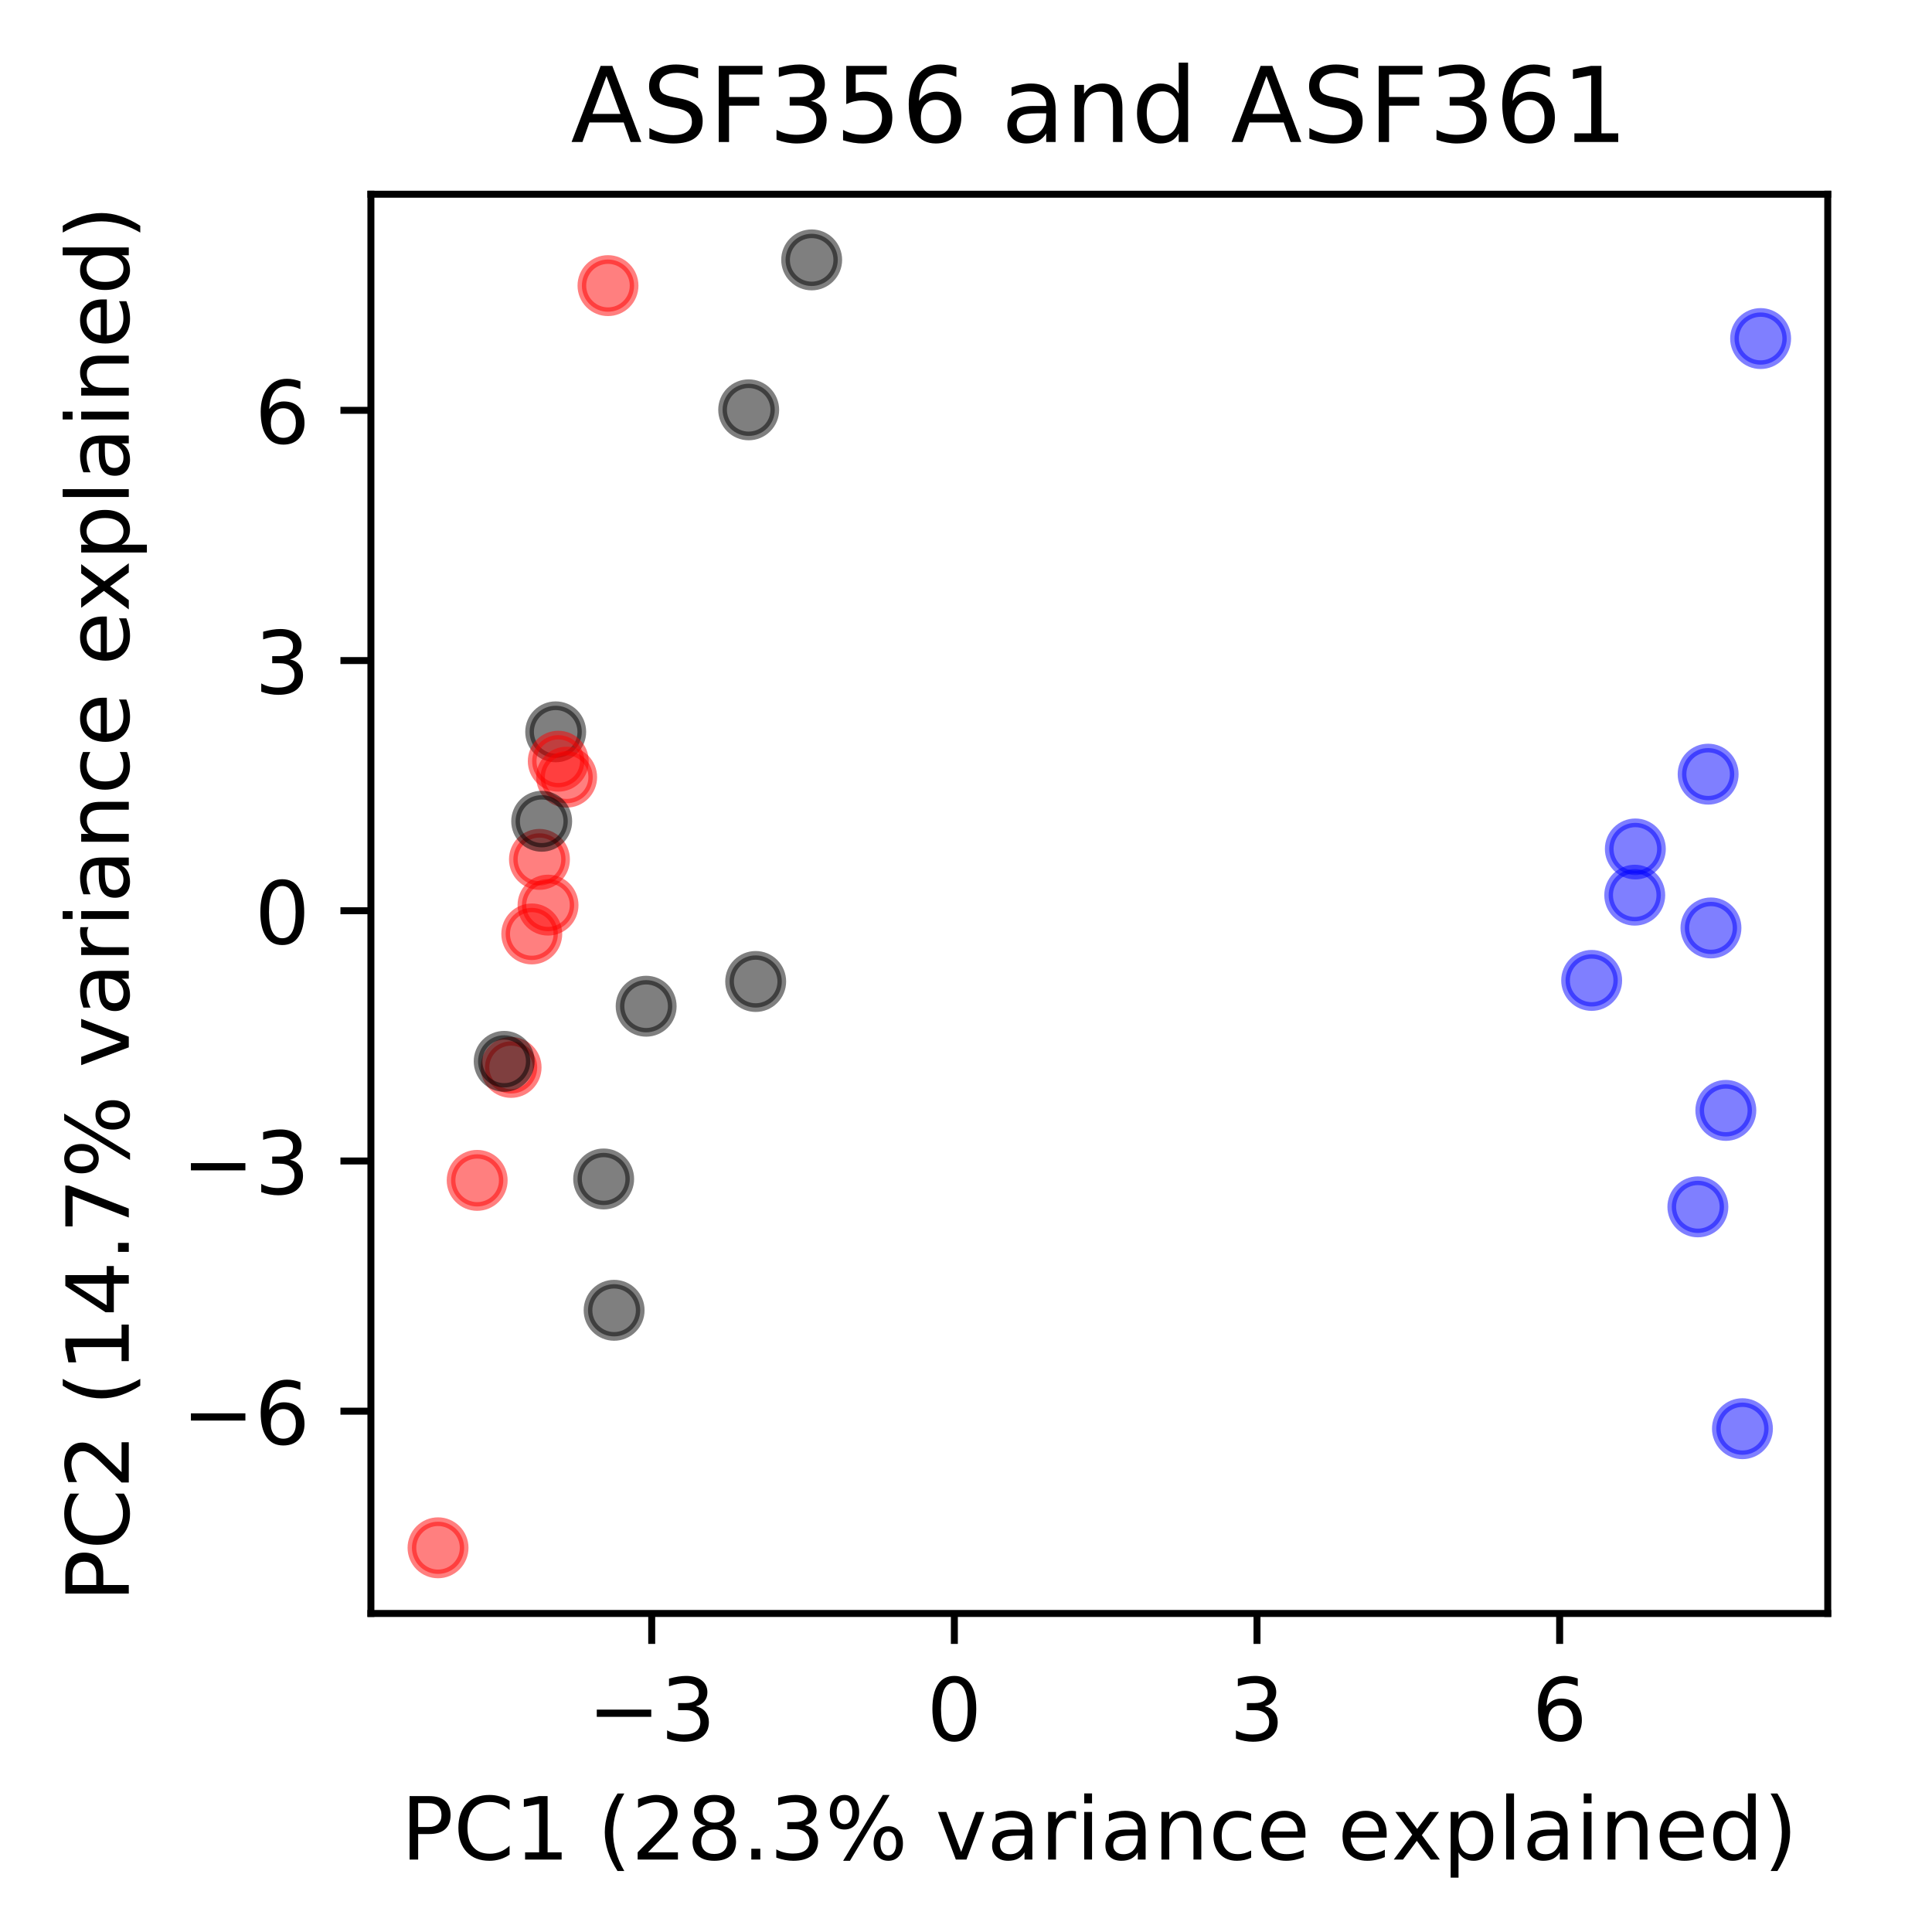
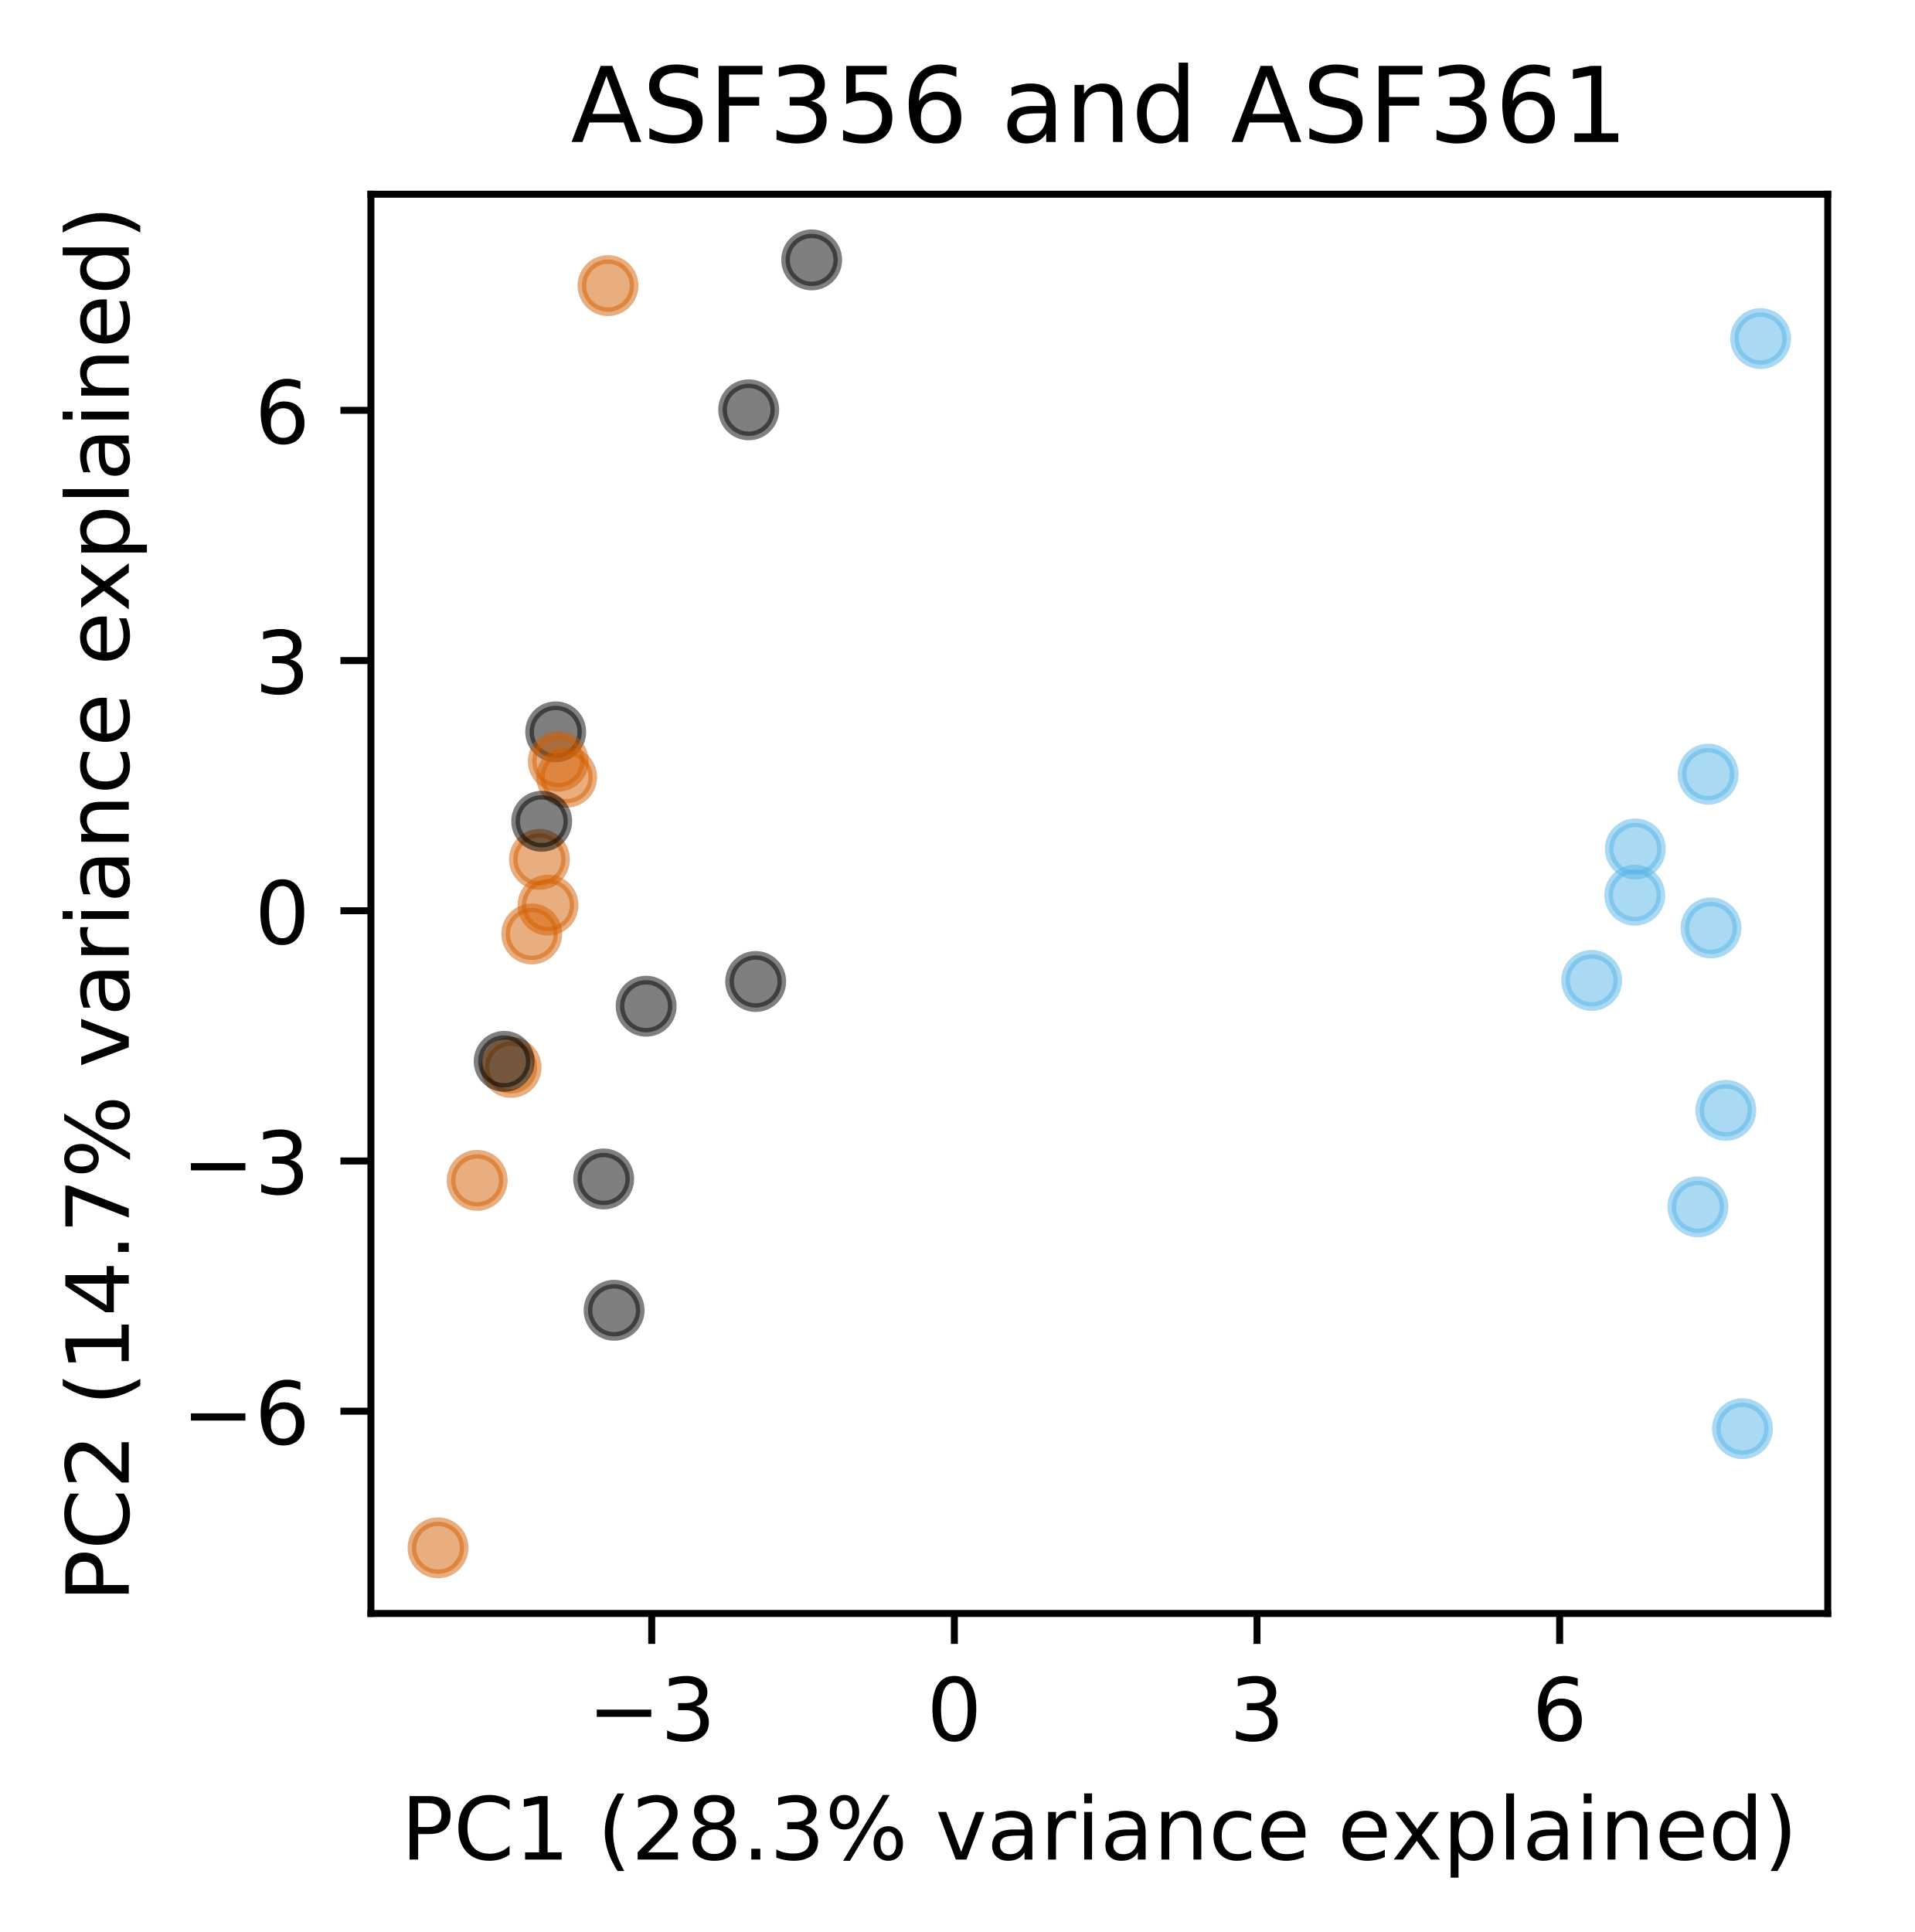
<svg xmlns="http://www.w3.org/2000/svg" xmlns:xlink="http://www.w3.org/1999/xlink" height="222pt" version="1.1" viewBox="0 0 220 222" width="220pt">
  <defs>
    <style type="text/css">
*{stroke-linecap:butt;stroke-linejoin:round;}
  </style>
  </defs>
  <g id="figure_1">
    <g id="patch_1">
      <path d="M 0 222.954  L 220.72 222.954  L 220.72 0  L 0 0  z " style="fill:#ffffff;" />
    </g>
    <g id="axes_1">
      <g id="patch_2">
        <path d="M 42.62 185.398  L 210.02 185.398  L 210.02 22.318  L 42.62 22.318  z " style="fill:#ffffff;" />
      </g>
      <g id="PathCollection_1">
        <defs>
-           <path d="M 0 3  C 0.796 3 1.559 2.684 2.121 2.121  C 2.684 1.559 3 0.796 3 0  C 3 -0.796 2.684 -1.559 2.121 -2.121  C 1.559 -2.684 0.796 -3 0 -3  C -0.796 -3 -1.559 -2.684 -2.121 -2.121  C -2.684 -1.559 -3 -0.796 -3 0  C -3 0.796 -2.684 1.559 -2.121 2.121  C -1.559 2.684 -0.796 3 0 3  z " id="C0_0_1875dceab3" />
+           <path d="M 0 3  C 0.796 3 1.559 2.684 2.121 2.121  C 2.684 1.559 3 0.796 3 0  C 3 -0.796 2.684 -1.559 2.121 -2.121  C 1.559 -2.684 0.796 -3 0 -3  C -0.796 -3 -1.559 -2.684 -2.121 -2.121  C -2.684 -1.559 -3 -0.796 -3 0  C -3 0.796 -2.684 1.559 -2.121 2.121  C -1.559 2.684 -0.796 3 0 3  z " id="C0_0_5674d48b1c" />
        </defs>
-         <g clip-path="url(#p9a35d779be)">
-           <use style="fill:#0000ff;fill-opacity:0.5;stroke:#0000ff;stroke-opacity:0.5;" x="200.218" xlink:href="#C0_0_1875dceab3" y="164.167" />
-         </g>
-         <g clip-path="url(#p9a35d779be)">
-           <use style="fill:#ff0000;fill-opacity:0.5;stroke:#ff0000;stroke-opacity:0.5;" x="50.333" xlink:href="#C0_0_1875dceab3" y="177.853" />
-         </g>
-         <g clip-path="url(#p9a35d779be)">
-           <use style="fill-opacity:0.5;stroke:#000000;stroke-opacity:0.5;" x="74.247" xlink:href="#C0_0_1875dceab3" y="115.622" />
-         </g>
-         <g clip-path="url(#p9a35d779be)">
-           <use style="fill:#0000ff;fill-opacity:0.5;stroke:#0000ff;stroke-opacity:0.5;" x="202.307" xlink:href="#C0_0_1875dceab3" y="38.903" />
-         </g>
-         <g clip-path="url(#p9a35d779be)">
-           <use style="fill:#0000ff;fill-opacity:0.5;stroke:#0000ff;stroke-opacity:0.5;" x="187.912" xlink:href="#C0_0_1875dceab3" y="97.551" />
-         </g>
-         <g clip-path="url(#p9a35d779be)">
-           <use style="fill-opacity:0.5;stroke:#000000;stroke-opacity:0.5;" x="86.029" xlink:href="#C0_0_1875dceab3" y="47.092" />
-         </g>
-         <g clip-path="url(#p9a35d779be)">
-           <use style="fill:#ff0000;fill-opacity:0.5;stroke:#ff0000;stroke-opacity:0.5;" x="69.862" xlink:href="#C0_0_1875dceab3" y="32.82" />
-         </g>
-         <g clip-path="url(#p9a35d779be)">
-           <use style="fill-opacity:0.5;stroke:#000000;stroke-opacity:0.5;" x="93.266" xlink:href="#C0_0_1875dceab3" y="29.863" />
-         </g>
-         <g clip-path="url(#p9a35d779be)">
-           <use style="fill:#ff0000;fill-opacity:0.5;stroke:#ff0000;stroke-opacity:0.5;" x="54.831" xlink:href="#C0_0_1875dceab3" y="135.632" />
-         </g>
-         <g clip-path="url(#p9a35d779be)">
-           <use style="fill-opacity:0.5;stroke:#000000;stroke-opacity:0.5;" x="63.853" xlink:href="#C0_0_1875dceab3" y="84.094" />
-         </g>
-         <g clip-path="url(#p9a35d779be)">
-           <use style="fill:#ff0000;fill-opacity:0.5;stroke:#ff0000;stroke-opacity:0.5;" x="58.728" xlink:href="#C0_0_1875dceab3" y="122.654" />
-         </g>
-         <g clip-path="url(#p9a35d779be)">
-           <use style="fill:#0000ff;fill-opacity:0.5;stroke:#0000ff;stroke-opacity:0.5;" x="198.31" xlink:href="#C0_0_1875dceab3" y="127.592" />
-         </g>
-         <g clip-path="url(#p9a35d779be)">
-           <use style="fill:#0000ff;fill-opacity:0.5;stroke:#0000ff;stroke-opacity:0.5;" x="187.843" xlink:href="#C0_0_1875dceab3" y="102.862" />
-         </g>
-         <g clip-path="url(#p9a35d779be)">
-           <use style="fill:#ff0000;fill-opacity:0.5;stroke:#ff0000;stroke-opacity:0.5;" x="61.104" xlink:href="#C0_0_1875dceab3" y="107.316" />
-         </g>
-         <g clip-path="url(#p9a35d779be)">
-           <use style="fill-opacity:0.5;stroke:#000000;stroke-opacity:0.5;" x="57.934" xlink:href="#C0_0_1875dceab3" y="121.958" />
-         </g>
-         <g clip-path="url(#p9a35d779be)">
-           <use style="fill-opacity:0.5;stroke:#000000;stroke-opacity:0.5;" x="69.364" xlink:href="#C0_0_1875dceab3" y="135.471" />
-         </g>
-         <g clip-path="url(#p9a35d779be)">
-           <use style="fill:#ff0000;fill-opacity:0.5;stroke:#ff0000;stroke-opacity:0.5;" x="64.149" xlink:href="#C0_0_1875dceab3" y="87.468" />
-         </g>
-         <g clip-path="url(#p9a35d779be)">
-           <use style="fill:#0000ff;fill-opacity:0.5;stroke:#0000ff;stroke-opacity:0.5;" x="195.097" xlink:href="#C0_0_1875dceab3" y="138.677" />
-         </g>
-         <g clip-path="url(#p9a35d779be)">
-           <use style="fill:#0000ff;fill-opacity:0.5;stroke:#0000ff;stroke-opacity:0.5;" x="196.277" xlink:href="#C0_0_1875dceab3" y="88.957" />
-         </g>
-         <g clip-path="url(#p9a35d779be)">
-           <use style="fill:#ff0000;fill-opacity:0.5;stroke:#ff0000;stroke-opacity:0.5;" x="61.986" xlink:href="#C0_0_1875dceab3" y="98.749" />
-         </g>
-         <g clip-path="url(#p9a35d779be)">
-           <use style="fill-opacity:0.5;stroke:#000000;stroke-opacity:0.5;" x="70.567" xlink:href="#C0_0_1875dceab3" y="150.561" />
-         </g>
-         <g clip-path="url(#p9a35d779be)">
-           <use style="fill:#ff0000;fill-opacity:0.5;stroke:#ff0000;stroke-opacity:0.5;" x="65.111" xlink:href="#C0_0_1875dceab3" y="89.301" />
-         </g>
-         <g clip-path="url(#p9a35d779be)">
-           <use style="fill-opacity:0.5;stroke:#000000;stroke-opacity:0.5;" x="62.243" xlink:href="#C0_0_1875dceab3" y="94.37" />
-         </g>
-         <g clip-path="url(#p9a35d779be)">
-           <use style="fill:#0000ff;fill-opacity:0.5;stroke:#0000ff;stroke-opacity:0.5;" x="182.893" xlink:href="#C0_0_1875dceab3" y="112.656" />
-         </g>
-         <g clip-path="url(#p9a35d779be)">
-           <use style="fill:#ff0000;fill-opacity:0.5;stroke:#ff0000;stroke-opacity:0.5;" x="62.972" xlink:href="#C0_0_1875dceab3" y="104.005" />
-         </g>
-         <g clip-path="url(#p9a35d779be)">
-           <use style="fill:#0000ff;fill-opacity:0.5;stroke:#0000ff;stroke-opacity:0.5;" x="196.6" xlink:href="#C0_0_1875dceab3" y="106.627" />
-         </g>
-         <g clip-path="url(#p9a35d779be)">
-           <use style="fill-opacity:0.5;stroke:#000000;stroke-opacity:0.5;" x="86.833" xlink:href="#C0_0_1875dceab3" y="112.78" />
+         <g clip-path="url(#pe8725be6cf)">
+           <use style="fill:#56b4e9;fill-opacity:0.5;stroke:#56b4e9;stroke-opacity:0.5;" x="200.218" xlink:href="#C0_0_5674d48b1c" y="164.167" />
+         </g>
+         <g clip-path="url(#pe8725be6cf)">
+           <use style="fill:#d55e00;fill-opacity:0.5;stroke:#d55e00;stroke-opacity:0.5;" x="50.333" xlink:href="#C0_0_5674d48b1c" y="177.853" />
+         </g>
+         <g clip-path="url(#pe8725be6cf)">
+           <use style="fill-opacity:0.5;stroke:#000000;stroke-opacity:0.5;" x="74.247" xlink:href="#C0_0_5674d48b1c" y="115.622" />
+         </g>
+         <g clip-path="url(#pe8725be6cf)">
+           <use style="fill:#56b4e9;fill-opacity:0.5;stroke:#56b4e9;stroke-opacity:0.5;" x="202.307" xlink:href="#C0_0_5674d48b1c" y="38.903" />
+         </g>
+         <g clip-path="url(#pe8725be6cf)">
+           <use style="fill:#56b4e9;fill-opacity:0.5;stroke:#56b4e9;stroke-opacity:0.5;" x="187.912" xlink:href="#C0_0_5674d48b1c" y="97.551" />
+         </g>
+         <g clip-path="url(#pe8725be6cf)">
+           <use style="fill-opacity:0.5;stroke:#000000;stroke-opacity:0.5;" x="86.029" xlink:href="#C0_0_5674d48b1c" y="47.092" />
+         </g>
+         <g clip-path="url(#pe8725be6cf)">
+           <use style="fill:#d55e00;fill-opacity:0.5;stroke:#d55e00;stroke-opacity:0.5;" x="69.862" xlink:href="#C0_0_5674d48b1c" y="32.82" />
+         </g>
+         <g clip-path="url(#pe8725be6cf)">
+           <use style="fill-opacity:0.5;stroke:#000000;stroke-opacity:0.5;" x="93.266" xlink:href="#C0_0_5674d48b1c" y="29.863" />
+         </g>
+         <g clip-path="url(#pe8725be6cf)">
+           <use style="fill:#d55e00;fill-opacity:0.5;stroke:#d55e00;stroke-opacity:0.5;" x="54.831" xlink:href="#C0_0_5674d48b1c" y="135.632" />
+         </g>
+         <g clip-path="url(#pe8725be6cf)">
+           <use style="fill-opacity:0.5;stroke:#000000;stroke-opacity:0.5;" x="63.853" xlink:href="#C0_0_5674d48b1c" y="84.094" />
+         </g>
+         <g clip-path="url(#pe8725be6cf)">
+           <use style="fill:#d55e00;fill-opacity:0.5;stroke:#d55e00;stroke-opacity:0.5;" x="58.728" xlink:href="#C0_0_5674d48b1c" y="122.654" />
+         </g>
+         <g clip-path="url(#pe8725be6cf)">
+           <use style="fill:#56b4e9;fill-opacity:0.5;stroke:#56b4e9;stroke-opacity:0.5;" x="198.31" xlink:href="#C0_0_5674d48b1c" y="127.592" />
+         </g>
+         <g clip-path="url(#pe8725be6cf)">
+           <use style="fill:#56b4e9;fill-opacity:0.5;stroke:#56b4e9;stroke-opacity:0.5;" x="187.843" xlink:href="#C0_0_5674d48b1c" y="102.862" />
+         </g>
+         <g clip-path="url(#pe8725be6cf)">
+           <use style="fill:#d55e00;fill-opacity:0.5;stroke:#d55e00;stroke-opacity:0.5;" x="61.104" xlink:href="#C0_0_5674d48b1c" y="107.316" />
+         </g>
+         <g clip-path="url(#pe8725be6cf)">
+           <use style="fill-opacity:0.5;stroke:#000000;stroke-opacity:0.5;" x="57.934" xlink:href="#C0_0_5674d48b1c" y="121.958" />
+         </g>
+         <g clip-path="url(#pe8725be6cf)">
+           <use style="fill-opacity:0.5;stroke:#000000;stroke-opacity:0.5;" x="69.364" xlink:href="#C0_0_5674d48b1c" y="135.471" />
+         </g>
+         <g clip-path="url(#pe8725be6cf)">
+           <use style="fill:#d55e00;fill-opacity:0.5;stroke:#d55e00;stroke-opacity:0.5;" x="64.149" xlink:href="#C0_0_5674d48b1c" y="87.468" />
+         </g>
+         <g clip-path="url(#pe8725be6cf)">
+           <use style="fill:#56b4e9;fill-opacity:0.5;stroke:#56b4e9;stroke-opacity:0.5;" x="195.097" xlink:href="#C0_0_5674d48b1c" y="138.677" />
+         </g>
+         <g clip-path="url(#pe8725be6cf)">
+           <use style="fill:#56b4e9;fill-opacity:0.5;stroke:#56b4e9;stroke-opacity:0.5;" x="196.277" xlink:href="#C0_0_5674d48b1c" y="88.957" />
+         </g>
+         <g clip-path="url(#pe8725be6cf)">
+           <use style="fill:#d55e00;fill-opacity:0.5;stroke:#d55e00;stroke-opacity:0.5;" x="61.986" xlink:href="#C0_0_5674d48b1c" y="98.749" />
+         </g>
+         <g clip-path="url(#pe8725be6cf)">
+           <use style="fill-opacity:0.5;stroke:#000000;stroke-opacity:0.5;" x="70.567" xlink:href="#C0_0_5674d48b1c" y="150.561" />
+         </g>
+         <g clip-path="url(#pe8725be6cf)">
+           <use style="fill:#d55e00;fill-opacity:0.5;stroke:#d55e00;stroke-opacity:0.5;" x="65.111" xlink:href="#C0_0_5674d48b1c" y="89.301" />
+         </g>
+         <g clip-path="url(#pe8725be6cf)">
+           <use style="fill-opacity:0.5;stroke:#000000;stroke-opacity:0.5;" x="62.243" xlink:href="#C0_0_5674d48b1c" y="94.37" />
+         </g>
+         <g clip-path="url(#pe8725be6cf)">
+           <use style="fill:#56b4e9;fill-opacity:0.5;stroke:#56b4e9;stroke-opacity:0.5;" x="182.893" xlink:href="#C0_0_5674d48b1c" y="112.656" />
+         </g>
+         <g clip-path="url(#pe8725be6cf)">
+           <use style="fill:#d55e00;fill-opacity:0.5;stroke:#d55e00;stroke-opacity:0.5;" x="62.972" xlink:href="#C0_0_5674d48b1c" y="104.005" />
+         </g>
+         <g clip-path="url(#pe8725be6cf)">
+           <use style="fill:#56b4e9;fill-opacity:0.5;stroke:#56b4e9;stroke-opacity:0.5;" x="196.6" xlink:href="#C0_0_5674d48b1c" y="106.627" />
+         </g>
+         <g clip-path="url(#pe8725be6cf)">
+           <use style="fill-opacity:0.5;stroke:#000000;stroke-opacity:0.5;" x="86.833" xlink:href="#C0_0_5674d48b1c" y="112.78" />
        </g>
      </g>
      <g id="matplotlib.axis_1">
        <g id="xtick_1">
          <g id="line2d_1">
            <defs>
-               <path d="M 0 0  L 0 3.5  " id="ma70f7fa010" style="stroke:#000000;stroke-width:0.8;" />
-             </defs>
-             <g>
-               <use style="stroke:#000000;stroke-width:0.8;" x="74.886" xlink:href="#ma70f7fa010" y="185.398" />
+               <path d="M 0 0  L 0 3.5  " id="mc712385e44" style="stroke:#000000;stroke-width:0.8;" />
+             </defs>
+             <g>
+               <use style="stroke:#000000;stroke-width:0.8;" x="74.886" xlink:href="#mc712385e44" y="185.398" />
            </g>
          </g>
          <g id="text_1">
            <defs>
              <path d="M 10.594 35.5  L 73.188 35.5  L 73.188 27.203  L 10.594 27.203  z " id="DejaVuSans-2212" />
              <path d="M 40.578 39.312  Q 47.656 37.797 51.625 33  Q 55.609 28.219 55.609 21.188  Q 55.609 10.406 48.188 4.484  Q 40.766 -1.422 27.094 -1.422  Q 22.516 -1.422 17.656 -0.516  Q 12.797 0.391 7.625 2.203  L 7.625 11.719  Q 11.719 9.328 16.594 8.109  Q 21.484 6.891 26.812 6.891  Q 36.078 6.891 40.938 10.547  Q 45.797 14.203 45.797 21.188  Q 45.797 27.641 41.281 31.266  Q 36.766 34.906 28.719 34.906  L 20.219 34.906  L 20.219 43.016  L 29.109 43.016  Q 36.375 43.016 40.234 45.922  Q 44.094 48.828 44.094 54.297  Q 44.094 59.906 40.109 62.906  Q 36.141 65.922 28.719 65.922  Q 24.656 65.922 20.016 65.031  Q 15.375 64.156 9.812 62.312  L 9.812 71.094  Q 15.438 72.656 20.344 73.438  Q 25.25 74.219 29.594 74.219  Q 40.828 74.219 47.359 69.109  Q 53.906 64.016 53.906 55.328  Q 53.906 49.266 50.438 45.094  Q 46.969 40.922 40.578 39.312  z " id="DejaVuSans-33" />
            </defs>
            <g transform="translate(67.51493 199.9966)scale(0.1 -0.1)">
              <use xlink:href="#DejaVuSans-2212" />
              <use x="83.789" xlink:href="#DejaVuSans-33" />
            </g>
          </g>
        </g>
        <g id="xtick_2">
          <g id="line2d_2">
            <g>
-               <use style="stroke:#000000;stroke-width:0.8;" x="109.662" xlink:href="#ma70f7fa010" y="185.398" />
+               <use style="stroke:#000000;stroke-width:0.8;" x="109.662" xlink:href="#mc712385e44" y="185.398" />
            </g>
          </g>
          <g id="text_2">
            <defs>
              <path d="M 31.781 66.406  Q 24.172 66.406 20.328 58.906  Q 16.5 51.422 16.5 36.375  Q 16.5 21.391 20.328 13.891  Q 24.172 6.391 31.781 6.391  Q 39.453 6.391 43.281 13.891  Q 47.125 21.391 47.125 36.375  Q 47.125 51.422 43.281 58.906  Q 39.453 66.406 31.781 66.406  z M 31.781 74.219  Q 44.047 74.219 50.516 64.516  Q 56.984 54.828 56.984 36.375  Q 56.984 17.969 50.516 8.266  Q 44.047 -1.422 31.781 -1.422  Q 19.531 -1.422 13.062 8.266  Q 6.594 17.969 6.594 36.375  Q 6.594 54.828 13.062 64.516  Q 19.531 74.219 31.781 74.219  z " id="DejaVuSans-30" />
            </defs>
            <g transform="translate(106.4806 199.9966)scale(0.1 -0.1)">
              <use xlink:href="#DejaVuSans-30" />
            </g>
          </g>
        </g>
        <g id="xtick_3">
          <g id="line2d_3">
            <g>
-               <use style="stroke:#000000;stroke-width:0.8;" x="144.438" xlink:href="#ma70f7fa010" y="185.398" />
+               <use style="stroke:#000000;stroke-width:0.8;" x="144.438" xlink:href="#mc712385e44" y="185.398" />
            </g>
          </g>
          <g id="text_3">
            <g transform="translate(141.2564 199.9966)scale(0.1 -0.1)">
              <use xlink:href="#DejaVuSans-33" />
            </g>
          </g>
        </g>
        <g id="xtick_4">
          <g id="line2d_4">
            <g>
-               <use style="stroke:#000000;stroke-width:0.8;" x="179.214" xlink:href="#ma70f7fa010" y="185.398" />
+               <use style="stroke:#000000;stroke-width:0.8;" x="179.214" xlink:href="#mc712385e44" y="185.398" />
            </g>
          </g>
          <g id="text_4">
            <defs>
              <path d="M 33.016 40.375  Q 26.375 40.375 22.484 35.828  Q 18.609 31.297 18.609 23.391  Q 18.609 15.531 22.484 10.953  Q 26.375 6.391 33.016 6.391  Q 39.656 6.391 43.531 10.953  Q 47.406 15.531 47.406 23.391  Q 47.406 31.297 43.531 35.828  Q 39.656 40.375 33.016 40.375  z M 52.594 71.297  L 52.594 62.312  Q 48.875 64.062 45.094 64.984  Q 41.312 65.922 37.594 65.922  Q 27.828 65.922 22.672 59.328  Q 17.531 52.734 16.797 39.406  Q 19.672 43.656 24.016 45.922  Q 28.375 48.188 33.594 48.188  Q 44.578 48.188 50.953 41.516  Q 57.328 34.859 57.328 23.391  Q 57.328 12.156 50.688 5.359  Q 44.047 -1.422 33.016 -1.422  Q 20.359 -1.422 13.672 8.266  Q 6.984 17.969 6.984 36.375  Q 6.984 53.656 15.188 63.938  Q 23.391 74.219 37.203 74.219  Q 40.922 74.219 44.703 73.484  Q 48.484 72.75 52.594 71.297  z " id="DejaVuSans-36" />
            </defs>
            <g transform="translate(176.0323 199.9966)scale(0.1 -0.1)">
              <use xlink:href="#DejaVuSans-36" />
            </g>
          </g>
        </g>
        <g id="text_5">
          <defs>
            <path d="M 19.672 64.797  L 19.672 37.406  L 32.078 37.406  Q 38.969 37.406 42.719 40.969  Q 46.484 44.531 46.484 51.125  Q 46.484 57.672 42.719 61.234  Q 38.969 64.797 32.078 64.797  z M 9.812 72.906  L 32.078 72.906  Q 44.344 72.906 50.609 67.359  Q 56.891 61.812 56.891 51.125  Q 56.891 40.328 50.609 34.812  Q 44.344 29.297 32.078 29.297  L 19.672 29.297  L 19.672 0  L 9.812 0  z " id="DejaVuSans-50" />
            <path d="M 64.406 67.281  L 64.406 56.891  Q 59.422 61.531 53.781 63.812  Q 48.141 66.109 41.797 66.109  Q 29.297 66.109 22.656 58.469  Q 16.016 50.828 16.016 36.375  Q 16.016 21.969 22.656 14.328  Q 29.297 6.688 41.797 6.688  Q 48.141 6.688 53.781 8.984  Q 59.422 11.281 64.406 15.922  L 64.406 5.609  Q 59.234 2.094 53.438 0.328  Q 47.656 -1.422 41.219 -1.422  Q 24.656 -1.422 15.125 8.703  Q 5.609 18.844 5.609 36.375  Q 5.609 53.953 15.125 64.078  Q 24.656 74.219 41.219 74.219  Q 47.75 74.219 53.531 72.484  Q 59.328 70.75 64.406 67.281  z " id="DejaVuSans-43" />
            <path d="M 12.406 8.297  L 28.516 8.297  L 28.516 63.922  L 10.984 60.406  L 10.984 69.391  L 28.422 72.906  L 38.281 72.906  L 38.281 8.297  L 54.391 8.297  L 54.391 0  L 12.406 0  z " id="DejaVuSans-31" />
            <path id="DejaVuSans-20" />
            <path d="M 31 75.875  Q 24.469 64.656 21.281 53.656  Q 18.109 42.672 18.109 31.391  Q 18.109 20.125 21.312 9.062  Q 24.516 -2 31 -13.188  L 23.188 -13.188  Q 15.875 -1.703 12.234 9.375  Q 8.594 20.453 8.594 31.391  Q 8.594 42.281 12.203 53.312  Q 15.828 64.359 23.188 75.875  z " id="DejaVuSans-28" />
            <path d="M 19.188 8.297  L 53.609 8.297  L 53.609 0  L 7.328 0  L 7.328 8.297  Q 12.938 14.109 22.625 23.891  Q 32.328 33.688 34.812 36.531  Q 39.547 41.844 41.422 45.531  Q 43.312 49.219 43.312 52.781  Q 43.312 58.594 39.234 62.25  Q 35.156 65.922 28.609 65.922  Q 23.969 65.922 18.812 64.312  Q 13.672 62.703 7.812 59.422  L 7.812 69.391  Q 13.766 71.781 18.938 73  Q 24.125 74.219 28.422 74.219  Q 39.75 74.219 46.484 68.547  Q 53.219 62.891 53.219 53.422  Q 53.219 48.922 51.531 44.891  Q 49.859 40.875 45.406 35.406  Q 44.188 33.984 37.641 27.219  Q 31.109 20.453 19.188 8.297  z " id="DejaVuSans-32" />
            <path d="M 31.781 34.625  Q 24.75 34.625 20.719 30.859  Q 16.703 27.094 16.703 20.516  Q 16.703 13.922 20.719 10.156  Q 24.75 6.391 31.781 6.391  Q 38.812 6.391 42.859 10.172  Q 46.922 13.969 46.922 20.516  Q 46.922 27.094 42.891 30.859  Q 38.875 34.625 31.781 34.625  z M 21.922 38.812  Q 15.578 40.375 12.031 44.719  Q 8.5 49.078 8.5 55.328  Q 8.5 64.062 14.719 69.141  Q 20.953 74.219 31.781 74.219  Q 42.672 74.219 48.875 69.141  Q 55.078 64.062 55.078 55.328  Q 55.078 49.078 51.531 44.719  Q 48 40.375 41.703 38.812  Q 48.828 37.156 52.797 32.312  Q 56.781 27.484 56.781 20.516  Q 56.781 9.906 50.312 4.234  Q 43.844 -1.422 31.781 -1.422  Q 19.734 -1.422 13.25 4.234  Q 6.781 9.906 6.781 20.516  Q 6.781 27.484 10.781 32.312  Q 14.797 37.156 21.922 38.812  z M 18.312 54.391  Q 18.312 48.734 21.844 45.562  Q 25.391 42.391 31.781 42.391  Q 38.141 42.391 41.719 45.562  Q 45.312 48.734 45.312 54.391  Q 45.312 60.062 41.719 63.234  Q 38.141 66.406 31.781 66.406  Q 25.391 66.406 21.844 63.234  Q 18.312 60.062 18.312 54.391  z " id="DejaVuSans-38" />
            <path d="M 10.688 12.406  L 21 12.406  L 21 0  L 10.688 0  z " id="DejaVuSans-2e" />
            <path d="M 72.703 32.078  Q 68.453 32.078 66.031 28.469  Q 63.625 24.859 63.625 18.406  Q 63.625 12.062 66.031 8.422  Q 68.453 4.781 72.703 4.781  Q 76.859 4.781 79.266 8.422  Q 81.688 12.062 81.688 18.406  Q 81.688 24.812 79.266 28.438  Q 76.859 32.078 72.703 32.078  z M 72.703 38.281  Q 80.422 38.281 84.953 32.906  Q 89.5 27.547 89.5 18.406  Q 89.5 9.281 84.938 3.922  Q 80.375 -1.422 72.703 -1.422  Q 64.891 -1.422 60.344 3.922  Q 55.812 9.281 55.812 18.406  Q 55.812 27.594 60.375 32.938  Q 64.938 38.281 72.703 38.281  z M 22.312 68.016  Q 18.109 68.016 15.688 64.375  Q 13.281 60.75 13.281 54.391  Q 13.281 47.953 15.672 44.328  Q 18.062 40.719 22.312 40.719  Q 26.562 40.719 28.969 44.328  Q 31.391 47.953 31.391 54.391  Q 31.391 60.688 28.953 64.344  Q 26.516 68.016 22.312 68.016  z M 66.406 74.219  L 74.219 74.219  L 28.609 -1.422  L 20.797 -1.422  z M 22.312 74.219  Q 30.031 74.219 34.609 68.875  Q 39.203 63.531 39.203 54.391  Q 39.203 45.172 34.641 39.844  Q 30.078 34.516 22.312 34.516  Q 14.547 34.516 10.031 39.859  Q 5.516 45.219 5.516 54.391  Q 5.516 63.484 10.047 68.844  Q 14.594 74.219 22.312 74.219  z " id="DejaVuSans-25" />
            <path d="M 2.984 54.688  L 12.5 54.688  L 29.594 8.797  L 46.688 54.688  L 56.203 54.688  L 35.688 0  L 23.484 0  z " id="DejaVuSans-76" />
            <path d="M 34.281 27.484  Q 23.391 27.484 19.188 25  Q 14.984 22.516 14.984 16.5  Q 14.984 11.719 18.141 8.906  Q 21.297 6.109 26.703 6.109  Q 34.188 6.109 38.703 11.406  Q 43.219 16.703 43.219 25.484  L 43.219 27.484  z M 52.203 31.203  L 52.203 0  L 43.219 0  L 43.219 8.297  Q 40.141 3.328 35.547 0.953  Q 30.953 -1.422 24.312 -1.422  Q 15.922 -1.422 10.953 3.297  Q 6 8.016 6 15.922  Q 6 25.141 12.172 29.828  Q 18.359 34.516 30.609 34.516  L 43.219 34.516  L 43.219 35.406  Q 43.219 41.609 39.141 45  Q 35.062 48.391 27.688 48.391  Q 23 48.391 18.547 47.266  Q 14.109 46.141 10.016 43.891  L 10.016 52.203  Q 14.938 54.109 19.578 55.047  Q 24.219 56 28.609 56  Q 40.484 56 46.344 49.844  Q 52.203 43.703 52.203 31.203  z " id="DejaVuSans-61" />
            <path d="M 41.109 46.297  Q 39.594 47.172 37.812 47.578  Q 36.031 48 33.891 48  Q 26.266 48 22.188 43.047  Q 18.109 38.094 18.109 28.812  L 18.109 0  L 9.078 0  L 9.078 54.688  L 18.109 54.688  L 18.109 46.188  Q 20.953 51.172 25.484 53.578  Q 30.031 56 36.531 56  Q 37.453 56 38.578 55.875  Q 39.703 55.766 41.062 55.516  z " id="DejaVuSans-72" />
            <path d="M 9.422 54.688  L 18.406 54.688  L 18.406 0  L 9.422 0  z M 9.422 75.984  L 18.406 75.984  L 18.406 64.594  L 9.422 64.594  z " id="DejaVuSans-69" />
            <path d="M 54.891 33.016  L 54.891 0  L 45.906 0  L 45.906 32.719  Q 45.906 40.484 42.875 44.328  Q 39.844 48.188 33.797 48.188  Q 26.516 48.188 22.312 43.547  Q 18.109 38.922 18.109 30.906  L 18.109 0  L 9.078 0  L 9.078 54.688  L 18.109 54.688  L 18.109 46.188  Q 21.344 51.125 25.703 53.562  Q 30.078 56 35.797 56  Q 45.219 56 50.047 50.172  Q 54.891 44.344 54.891 33.016  z " id="DejaVuSans-6e" />
            <path d="M 48.781 52.594  L 48.781 44.188  Q 44.969 46.297 41.141 47.344  Q 37.312 48.391 33.406 48.391  Q 24.656 48.391 19.812 42.844  Q 14.984 37.312 14.984 27.297  Q 14.984 17.281 19.812 11.734  Q 24.656 6.203 33.406 6.203  Q 37.312 6.203 41.141 7.25  Q 44.969 8.297 48.781 10.406  L 48.781 2.094  Q 45.016 0.344 40.984 -0.531  Q 36.969 -1.422 32.422 -1.422  Q 20.062 -1.422 12.781 6.344  Q 5.516 14.109 5.516 27.297  Q 5.516 40.672 12.859 48.328  Q 20.219 56 33.016 56  Q 37.156 56 41.109 55.141  Q 45.062 54.297 48.781 52.594  z " id="DejaVuSans-63" />
            <path d="M 56.203 29.594  L 56.203 25.203  L 14.891 25.203  Q 15.484 15.922 20.484 11.062  Q 25.484 6.203 34.422 6.203  Q 39.594 6.203 44.453 7.469  Q 49.312 8.734 54.109 11.281  L 54.109 2.781  Q 49.266 0.734 44.188 -0.344  Q 39.109 -1.422 33.891 -1.422  Q 20.797 -1.422 13.156 6.188  Q 5.516 13.812 5.516 26.812  Q 5.516 40.234 12.766 48.109  Q 20.016 56 32.328 56  Q 43.359 56 49.781 48.891  Q 56.203 41.797 56.203 29.594  z M 47.219 32.234  Q 47.125 39.594 43.094 43.984  Q 39.062 48.391 32.422 48.391  Q 24.906 48.391 20.391 44.141  Q 15.875 39.891 15.188 32.172  z " id="DejaVuSans-65" />
            <path d="M 54.891 54.688  L 35.109 28.078  L 55.906 0  L 45.312 0  L 29.391 21.484  L 13.484 0  L 2.875 0  L 24.125 28.609  L 4.688 54.688  L 15.281 54.688  L 29.781 35.203  L 44.281 54.688  z " id="DejaVuSans-78" />
            <path d="M 18.109 8.203  L 18.109 -20.797  L 9.078 -20.797  L 9.078 54.688  L 18.109 54.688  L 18.109 46.391  Q 20.953 51.266 25.266 53.625  Q 29.594 56 35.594 56  Q 45.562 56 51.781 48.094  Q 58.016 40.188 58.016 27.297  Q 58.016 14.406 51.781 6.484  Q 45.562 -1.422 35.594 -1.422  Q 29.594 -1.422 25.266 0.953  Q 20.953 3.328 18.109 8.203  z M 48.688 27.297  Q 48.688 37.203 44.609 42.844  Q 40.531 48.484 33.406 48.484  Q 26.266 48.484 22.188 42.844  Q 18.109 37.203 18.109 27.297  Q 18.109 17.391 22.188 11.75  Q 26.266 6.109 33.406 6.109  Q 40.531 6.109 44.609 11.75  Q 48.688 17.391 48.688 27.297  z " id="DejaVuSans-70" />
            <path d="M 9.422 75.984  L 18.406 75.984  L 18.406 0  L 9.422 0  z " id="DejaVuSans-6c" />
            <path d="M 45.406 46.391  L 45.406 75.984  L 54.391 75.984  L 54.391 0  L 45.406 0  L 45.406 8.203  Q 42.578 3.328 38.25 0.953  Q 33.938 -1.422 27.875 -1.422  Q 17.969 -1.422 11.734 6.484  Q 5.516 14.406 5.516 27.297  Q 5.516 40.188 11.734 48.094  Q 17.969 56 27.875 56  Q 33.938 56 38.25 53.625  Q 42.578 51.266 45.406 46.391  z M 14.797 27.297  Q 14.797 17.391 18.875 11.75  Q 22.953 6.109 30.078 6.109  Q 37.203 6.109 41.297 11.75  Q 45.406 17.391 45.406 27.297  Q 45.406 37.203 41.297 42.844  Q 37.203 48.484 30.078 48.484  Q 22.953 48.484 18.875 42.844  Q 14.797 37.203 14.797 27.297  z " id="DejaVuSans-64" />
            <path d="M 8.016 75.875  L 15.828 75.875  Q 23.141 64.359 26.781 53.312  Q 30.422 42.281 30.422 31.391  Q 30.422 20.453 26.781 9.375  Q 23.141 -1.703 15.828 -13.188  L 8.016 -13.188  Q 14.5 -2 17.703 9.062  Q 20.906 20.125 20.906 31.391  Q 20.906 42.672 17.703 53.656  Q 14.5 64.656 8.016 75.875  z " id="DejaVuSans-29" />
          </defs>
          <g transform="translate(46.08281 213.6747)scale(0.1 -0.1)">
            <use xlink:href="#DejaVuSans-50" />
            <use x="60.303" xlink:href="#DejaVuSans-43" />
            <use x="130.127" xlink:href="#DejaVuSans-31" />
            <use x="193.75" xlink:href="#DejaVuSans-20" />
            <use x="225.537" xlink:href="#DejaVuSans-28" />
            <use x="264.551" xlink:href="#DejaVuSans-32" />
            <use x="328.174" xlink:href="#DejaVuSans-38" />
            <use x="391.797" xlink:href="#DejaVuSans-2e" />
            <use x="423.584" xlink:href="#DejaVuSans-33" />
            <use x="487.207" xlink:href="#DejaVuSans-25" />
            <use x="582.227" xlink:href="#DejaVuSans-20" />
            <use x="614.014" xlink:href="#DejaVuSans-76" />
            <use x="673.193" xlink:href="#DejaVuSans-61" />
            <use x="734.473" xlink:href="#DejaVuSans-72" />
            <use x="775.586" xlink:href="#DejaVuSans-69" />
            <use x="803.369" xlink:href="#DejaVuSans-61" />
            <use x="864.648" xlink:href="#DejaVuSans-6e" />
            <use x="928.027" xlink:href="#DejaVuSans-63" />
            <use x="983.008" xlink:href="#DejaVuSans-65" />
            <use x="1044.531" xlink:href="#DejaVuSans-20" />
            <use x="1076.318" xlink:href="#DejaVuSans-65" />
            <use x="1137.826" xlink:href="#DejaVuSans-78" />
            <use x="1197.006" xlink:href="#DejaVuSans-70" />
            <use x="1260.482" xlink:href="#DejaVuSans-6c" />
            <use x="1288.266" xlink:href="#DejaVuSans-61" />
            <use x="1349.545" xlink:href="#DejaVuSans-69" />
            <use x="1377.328" xlink:href="#DejaVuSans-6e" />
            <use x="1440.707" xlink:href="#DejaVuSans-65" />
            <use x="1502.23" xlink:href="#DejaVuSans-64" />
            <use x="1565.707" xlink:href="#DejaVuSans-29" />
          </g>
        </g>
      </g>
      <g id="matplotlib.axis_2">
        <g id="ytick_1">
          <g id="line2d_5">
            <defs>
-               <path d="M 0 0  L -3.5 0  " id="m0659f00d0d" style="stroke:#000000;stroke-width:0.8;" />
-             </defs>
-             <g>
-               <use style="stroke:#000000;stroke-width:0.8;" x="42.62" xlink:href="#m0659f00d0d" y="162.155" />
+               <path d="M 0 0  L -3.5 0  " id="m239ca15802" style="stroke:#000000;stroke-width:0.8;" />
+             </defs>
+             <g>
+               <use style="stroke:#000000;stroke-width:0.8;" x="42.62" xlink:href="#m239ca15802" y="162.155" />
            </g>
          </g>
          <g id="text_6">
            <g transform="translate(20.87813 165.9537)scale(0.1 -0.1)">
              <use xlink:href="#DejaVuSans-2212" />
              <use x="83.789" xlink:href="#DejaVuSans-36" />
            </g>
          </g>
        </g>
        <g id="ytick_2">
          <g id="line2d_6">
            <g>
-               <use style="stroke:#000000;stroke-width:0.8;" x="42.62" xlink:href="#m0659f00d0d" y="133.403" />
+               <use style="stroke:#000000;stroke-width:0.8;" x="42.62" xlink:href="#m239ca15802" y="133.403" />
            </g>
          </g>
          <g id="text_7">
            <g transform="translate(20.87813 137.2024)scale(0.1 -0.1)">
              <use xlink:href="#DejaVuSans-2212" />
              <use x="83.789" xlink:href="#DejaVuSans-33" />
            </g>
          </g>
        </g>
        <g id="ytick_3">
          <g id="line2d_7">
            <g>
-               <use style="stroke:#000000;stroke-width:0.8;" x="42.62" xlink:href="#m0659f00d0d" y="104.652" />
+               <use style="stroke:#000000;stroke-width:0.8;" x="42.62" xlink:href="#m239ca15802" y="104.652" />
            </g>
          </g>
          <g id="text_8">
            <g transform="translate(29.25781 108.4511)scale(0.1 -0.1)">
              <use xlink:href="#DejaVuSans-30" />
            </g>
          </g>
        </g>
        <g id="ytick_4">
          <g id="line2d_8">
            <g>
-               <use style="stroke:#000000;stroke-width:0.8;" x="42.62" xlink:href="#m0659f00d0d" y="75.901" />
+               <use style="stroke:#000000;stroke-width:0.8;" x="42.62" xlink:href="#m239ca15802" y="75.901" />
            </g>
          </g>
          <g id="text_9">
            <g transform="translate(29.25781 79.69974)scale(0.1 -0.1)">
              <use xlink:href="#DejaVuSans-33" />
            </g>
          </g>
        </g>
        <g id="ytick_5">
          <g id="line2d_9">
            <g>
-               <use style="stroke:#000000;stroke-width:0.8;" x="42.62" xlink:href="#m0659f00d0d" y="47.149" />
+               <use style="stroke:#000000;stroke-width:0.8;" x="42.62" xlink:href="#m239ca15802" y="47.149" />
            </g>
          </g>
          <g id="text_10">
            <g transform="translate(29.25781 50.94841)scale(0.1 -0.1)">
              <use xlink:href="#DejaVuSans-36" />
            </g>
          </g>
        </g>
        <g id="text_11">
          <defs>
            <path d="M 37.797 64.312  L 12.891 25.391  L 37.797 25.391  z M 35.203 72.906  L 47.609 72.906  L 47.609 25.391  L 58.016 25.391  L 58.016 17.188  L 47.609 17.188  L 47.609 0  L 37.797 0  L 37.797 17.188  L 4.891 17.188  L 4.891 26.703  z " id="DejaVuSans-34" />
            <path d="M 8.203 72.906  L 55.078 72.906  L 55.078 68.703  L 28.609 0  L 18.312 0  L 43.219 64.594  L 8.203 64.594  z " id="DejaVuSans-37" />
          </defs>
          <g transform="translate(14.79844 184.0956)rotate(-90)scale(0.1 -0.1)">
            <use xlink:href="#DejaVuSans-50" />
            <use x="60.303" xlink:href="#DejaVuSans-43" />
            <use x="130.127" xlink:href="#DejaVuSans-32" />
            <use x="193.75" xlink:href="#DejaVuSans-20" />
            <use x="225.537" xlink:href="#DejaVuSans-28" />
            <use x="264.551" xlink:href="#DejaVuSans-31" />
            <use x="328.174" xlink:href="#DejaVuSans-34" />
            <use x="391.797" xlink:href="#DejaVuSans-2e" />
            <use x="423.584" xlink:href="#DejaVuSans-37" />
            <use x="487.207" xlink:href="#DejaVuSans-25" />
            <use x="582.227" xlink:href="#DejaVuSans-20" />
            <use x="614.014" xlink:href="#DejaVuSans-76" />
            <use x="673.193" xlink:href="#DejaVuSans-61" />
            <use x="734.473" xlink:href="#DejaVuSans-72" />
            <use x="775.586" xlink:href="#DejaVuSans-69" />
            <use x="803.369" xlink:href="#DejaVuSans-61" />
            <use x="864.648" xlink:href="#DejaVuSans-6e" />
            <use x="928.027" xlink:href="#DejaVuSans-63" />
            <use x="983.008" xlink:href="#DejaVuSans-65" />
            <use x="1044.531" xlink:href="#DejaVuSans-20" />
            <use x="1076.318" xlink:href="#DejaVuSans-65" />
            <use x="1137.826" xlink:href="#DejaVuSans-78" />
            <use x="1197.006" xlink:href="#DejaVuSans-70" />
            <use x="1260.482" xlink:href="#DejaVuSans-6c" />
            <use x="1288.266" xlink:href="#DejaVuSans-61" />
            <use x="1349.545" xlink:href="#DejaVuSans-69" />
            <use x="1377.328" xlink:href="#DejaVuSans-6e" />
            <use x="1440.707" xlink:href="#DejaVuSans-65" />
            <use x="1502.23" xlink:href="#DejaVuSans-64" />
            <use x="1565.707" xlink:href="#DejaVuSans-29" />
          </g>
        </g>
      </g>
      <g id="patch_3">
        <path d="M 42.62 185.398  L 42.62 22.318  " style="fill:none;stroke:#000000;stroke-linecap:square;stroke-linejoin:miter;stroke-width:0.8;" />
      </g>
      <g id="patch_4">
        <path d="M 210.02 185.398  L 210.02 22.318  " style="fill:none;stroke:#000000;stroke-linecap:square;stroke-linejoin:miter;stroke-width:0.8;" />
      </g>
      <g id="patch_5">
        <path d="M 42.62 185.398  L 210.02 185.398  " style="fill:none;stroke:#000000;stroke-linecap:square;stroke-linejoin:miter;stroke-width:0.8;" />
      </g>
      <g id="patch_6">
        <path d="M 42.62 22.318  L 210.02 22.318  " style="fill:none;stroke:#000000;stroke-linecap:square;stroke-linejoin:miter;stroke-width:0.8;" />
      </g>
      <g id="text_12">
        <defs>
          <path d="M 34.188 63.188  L 20.797 26.906  L 47.609 26.906  z M 28.609 72.906  L 39.797 72.906  L 67.578 0  L 57.328 0  L 50.688 18.703  L 17.828 18.703  L 11.188 0  L 0.781 0  z " id="DejaVuSans-41" />
          <path d="M 53.516 70.516  L 53.516 60.891  Q 47.906 63.578 42.922 64.891  Q 37.938 66.219 33.297 66.219  Q 25.25 66.219 20.875 63.094  Q 16.5 59.969 16.5 54.203  Q 16.5 49.359 19.406 46.891  Q 22.312 44.438 30.422 42.922  L 36.375 41.703  Q 47.406 39.594 52.656 34.297  Q 57.906 29 57.906 20.125  Q 57.906 9.516 50.797 4.047  Q 43.703 -1.422 29.984 -1.422  Q 24.812 -1.422 18.969 -0.25  Q 13.141 0.922 6.891 3.219  L 6.891 13.375  Q 12.891 10.016 18.656 8.297  Q 24.422 6.594 29.984 6.594  Q 38.422 6.594 43.016 9.906  Q 47.609 13.234 47.609 19.391  Q 47.609 24.75 44.312 27.781  Q 41.016 30.812 33.5 32.328  L 27.484 33.5  Q 16.453 35.688 11.516 40.375  Q 6.594 45.062 6.594 53.422  Q 6.594 63.094 13.406 68.656  Q 20.219 74.219 32.172 74.219  Q 37.312 74.219 42.625 73.281  Q 47.953 72.359 53.516 70.516  z " id="DejaVuSans-53" />
          <path d="M 9.812 72.906  L 51.703 72.906  L 51.703 64.594  L 19.672 64.594  L 19.672 43.109  L 48.578 43.109  L 48.578 34.812  L 19.672 34.812  L 19.672 0  L 9.812 0  z " id="DejaVuSans-46" />
          <path d="M 10.797 72.906  L 49.516 72.906  L 49.516 64.594  L 19.828 64.594  L 19.828 46.734  Q 21.969 47.469 24.109 47.828  Q 26.266 48.188 28.422 48.188  Q 40.625 48.188 47.75 41.5  Q 54.891 34.812 54.891 23.391  Q 54.891 11.625 47.562 5.094  Q 40.234 -1.422 26.906 -1.422  Q 22.312 -1.422 17.547 -0.641  Q 12.797 0.141 7.719 1.703  L 7.719 11.625  Q 12.109 9.234 16.797 8.062  Q 21.484 6.891 26.703 6.891  Q 35.156 6.891 40.078 11.328  Q 45.016 15.766 45.016 23.391  Q 45.016 31 40.078 35.438  Q 35.156 39.891 26.703 39.891  Q 22.75 39.891 18.812 39.016  Q 14.891 38.141 10.797 36.281  z " id="DejaVuSans-35" />
        </defs>
        <g transform="translate(65.58437 16.31812)scale(0.12 -0.12)">
          <use xlink:href="#DejaVuSans-41" />
          <use x="68.408" xlink:href="#DejaVuSans-53" />
          <use x="131.885" xlink:href="#DejaVuSans-46" />
          <use x="189.404" xlink:href="#DejaVuSans-33" />
          <use x="253.027" xlink:href="#DejaVuSans-35" />
          <use x="316.65" xlink:href="#DejaVuSans-36" />
          <use x="380.273" xlink:href="#DejaVuSans-20" />
          <use x="412.061" xlink:href="#DejaVuSans-61" />
          <use x="473.34" xlink:href="#DejaVuSans-6e" />
          <use x="536.719" xlink:href="#DejaVuSans-64" />
          <use x="600.195" xlink:href="#DejaVuSans-20" />
          <use x="631.982" xlink:href="#DejaVuSans-41" />
          <use x="700.391" xlink:href="#DejaVuSans-53" />
          <use x="763.867" xlink:href="#DejaVuSans-46" />
          <use x="821.387" xlink:href="#DejaVuSans-33" />
          <use x="885.01" xlink:href="#DejaVuSans-36" />
          <use x="948.633" xlink:href="#DejaVuSans-31" />
        </g>
      </g>
    </g>
  </g>
  <defs>
-     <clipPath id="p9a35d779be">
+     <clipPath id="pe8725be6cf">
      <rect height="163.08" width="167.4" x="42.62" y="22.318" />
    </clipPath>
  </defs>
</svg>
